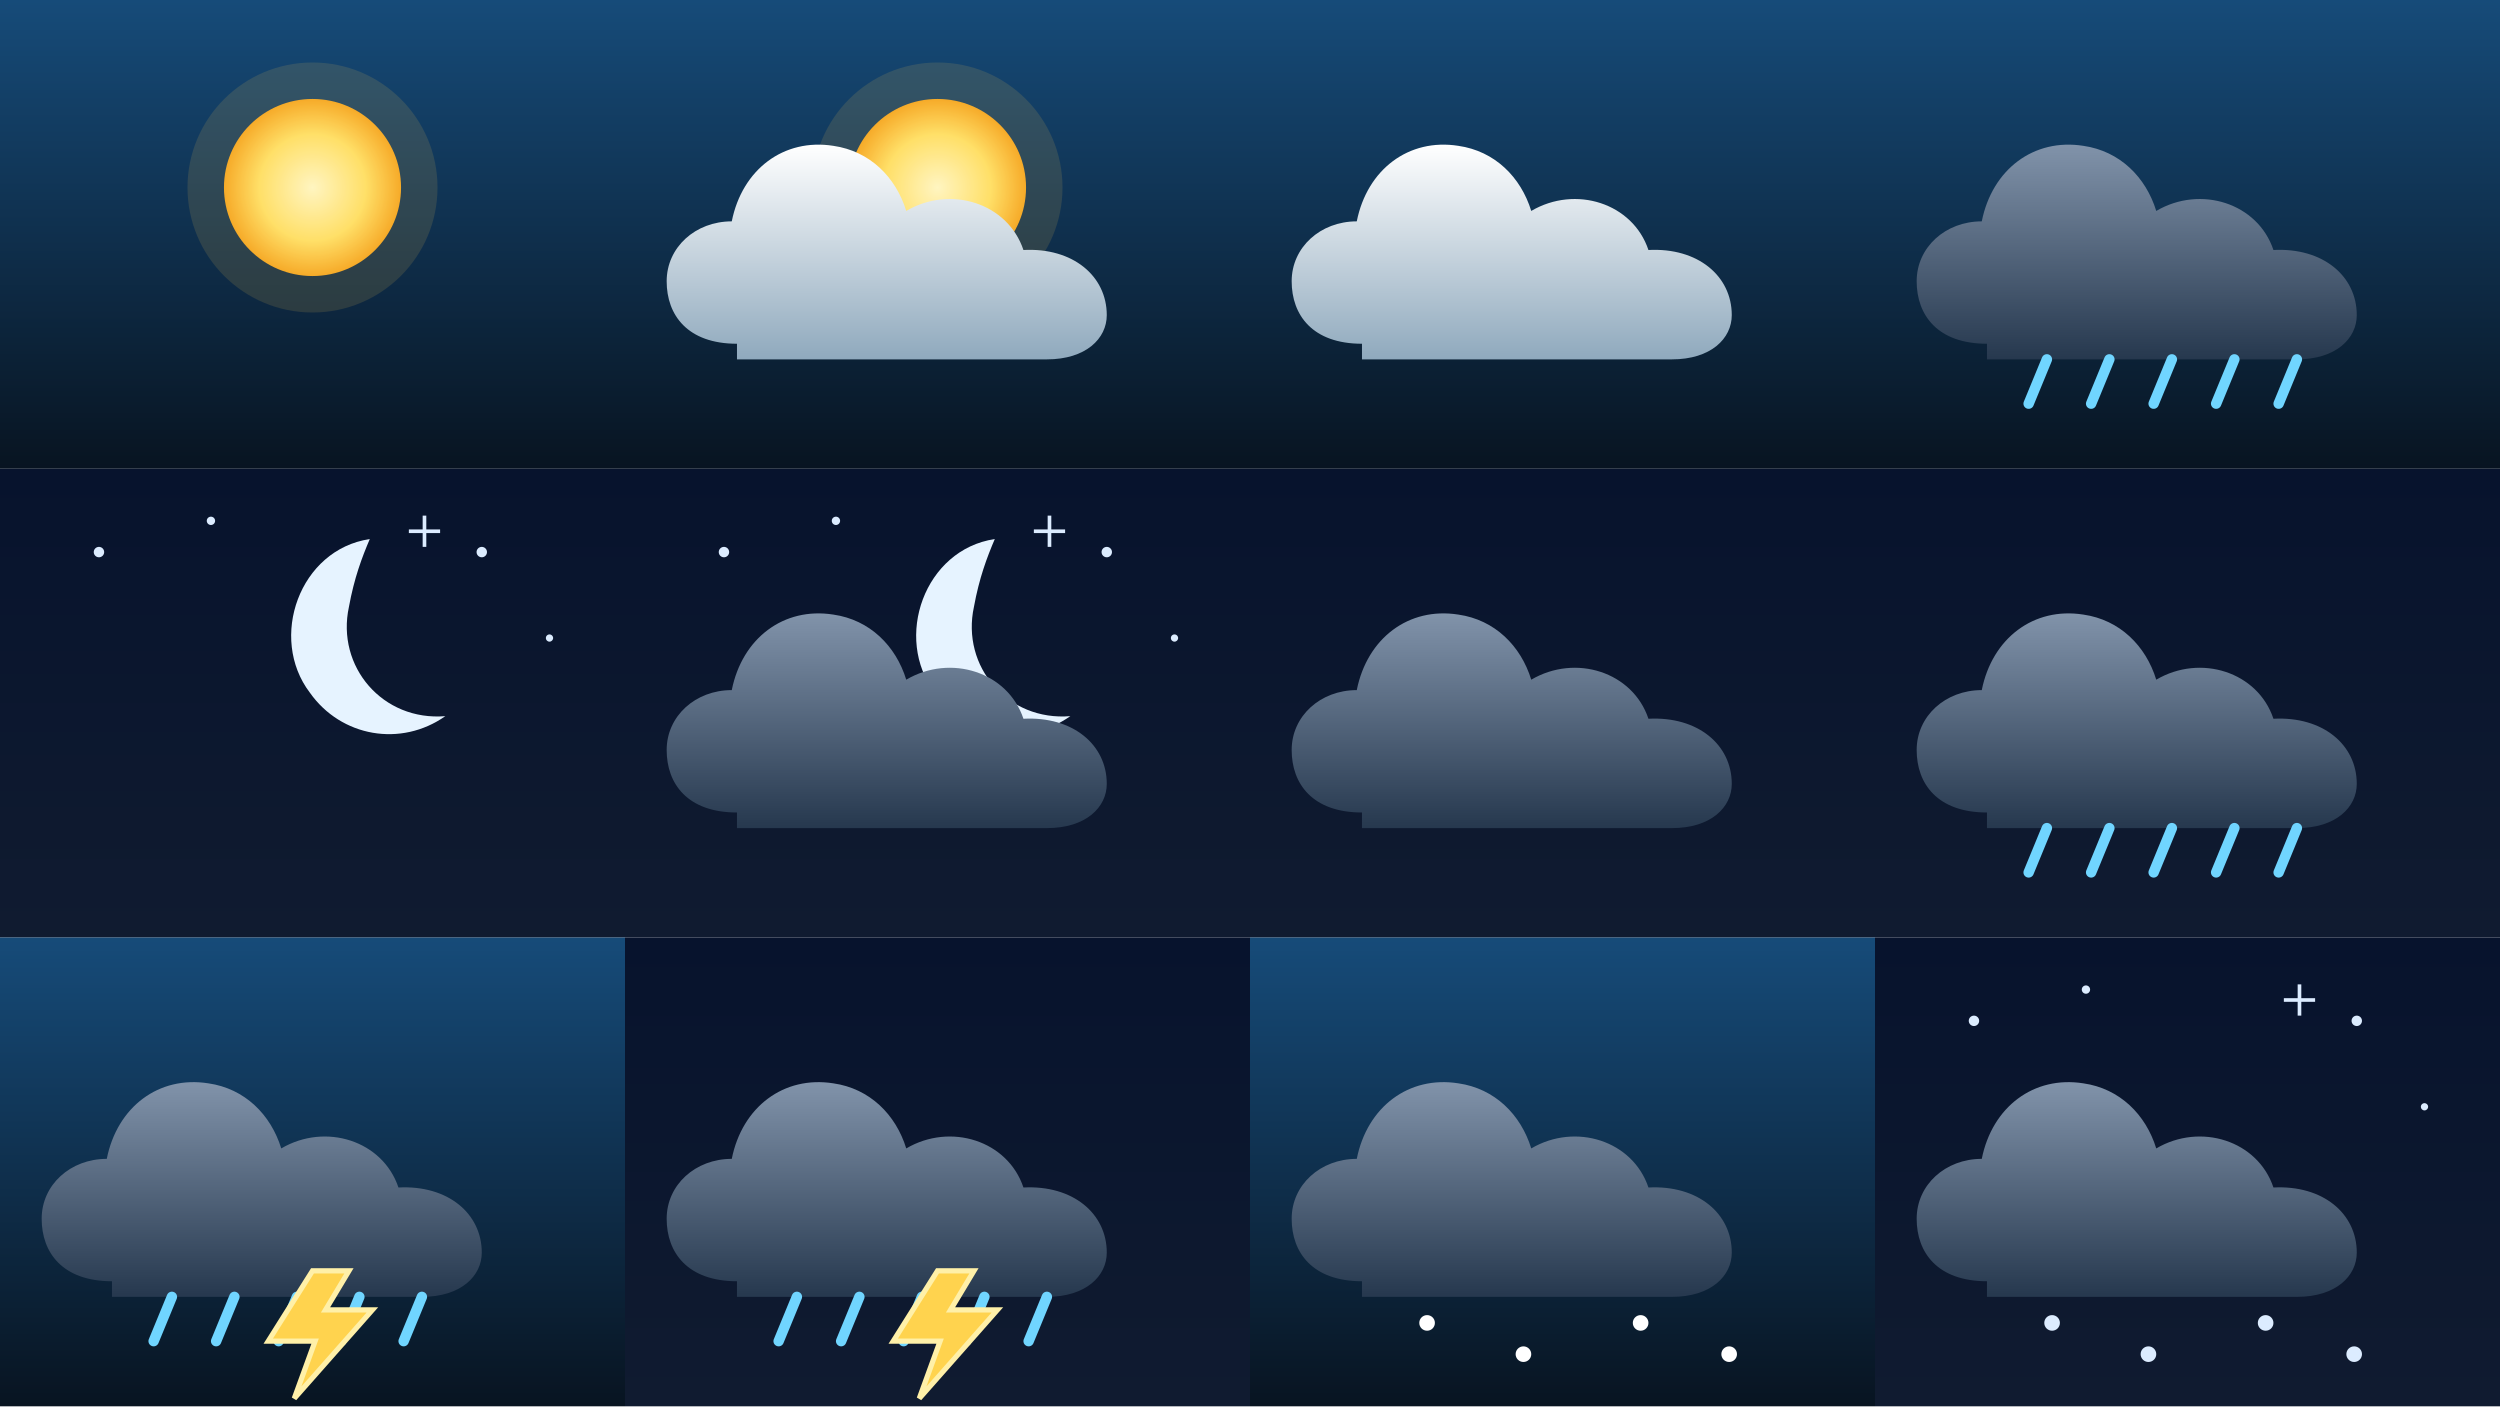
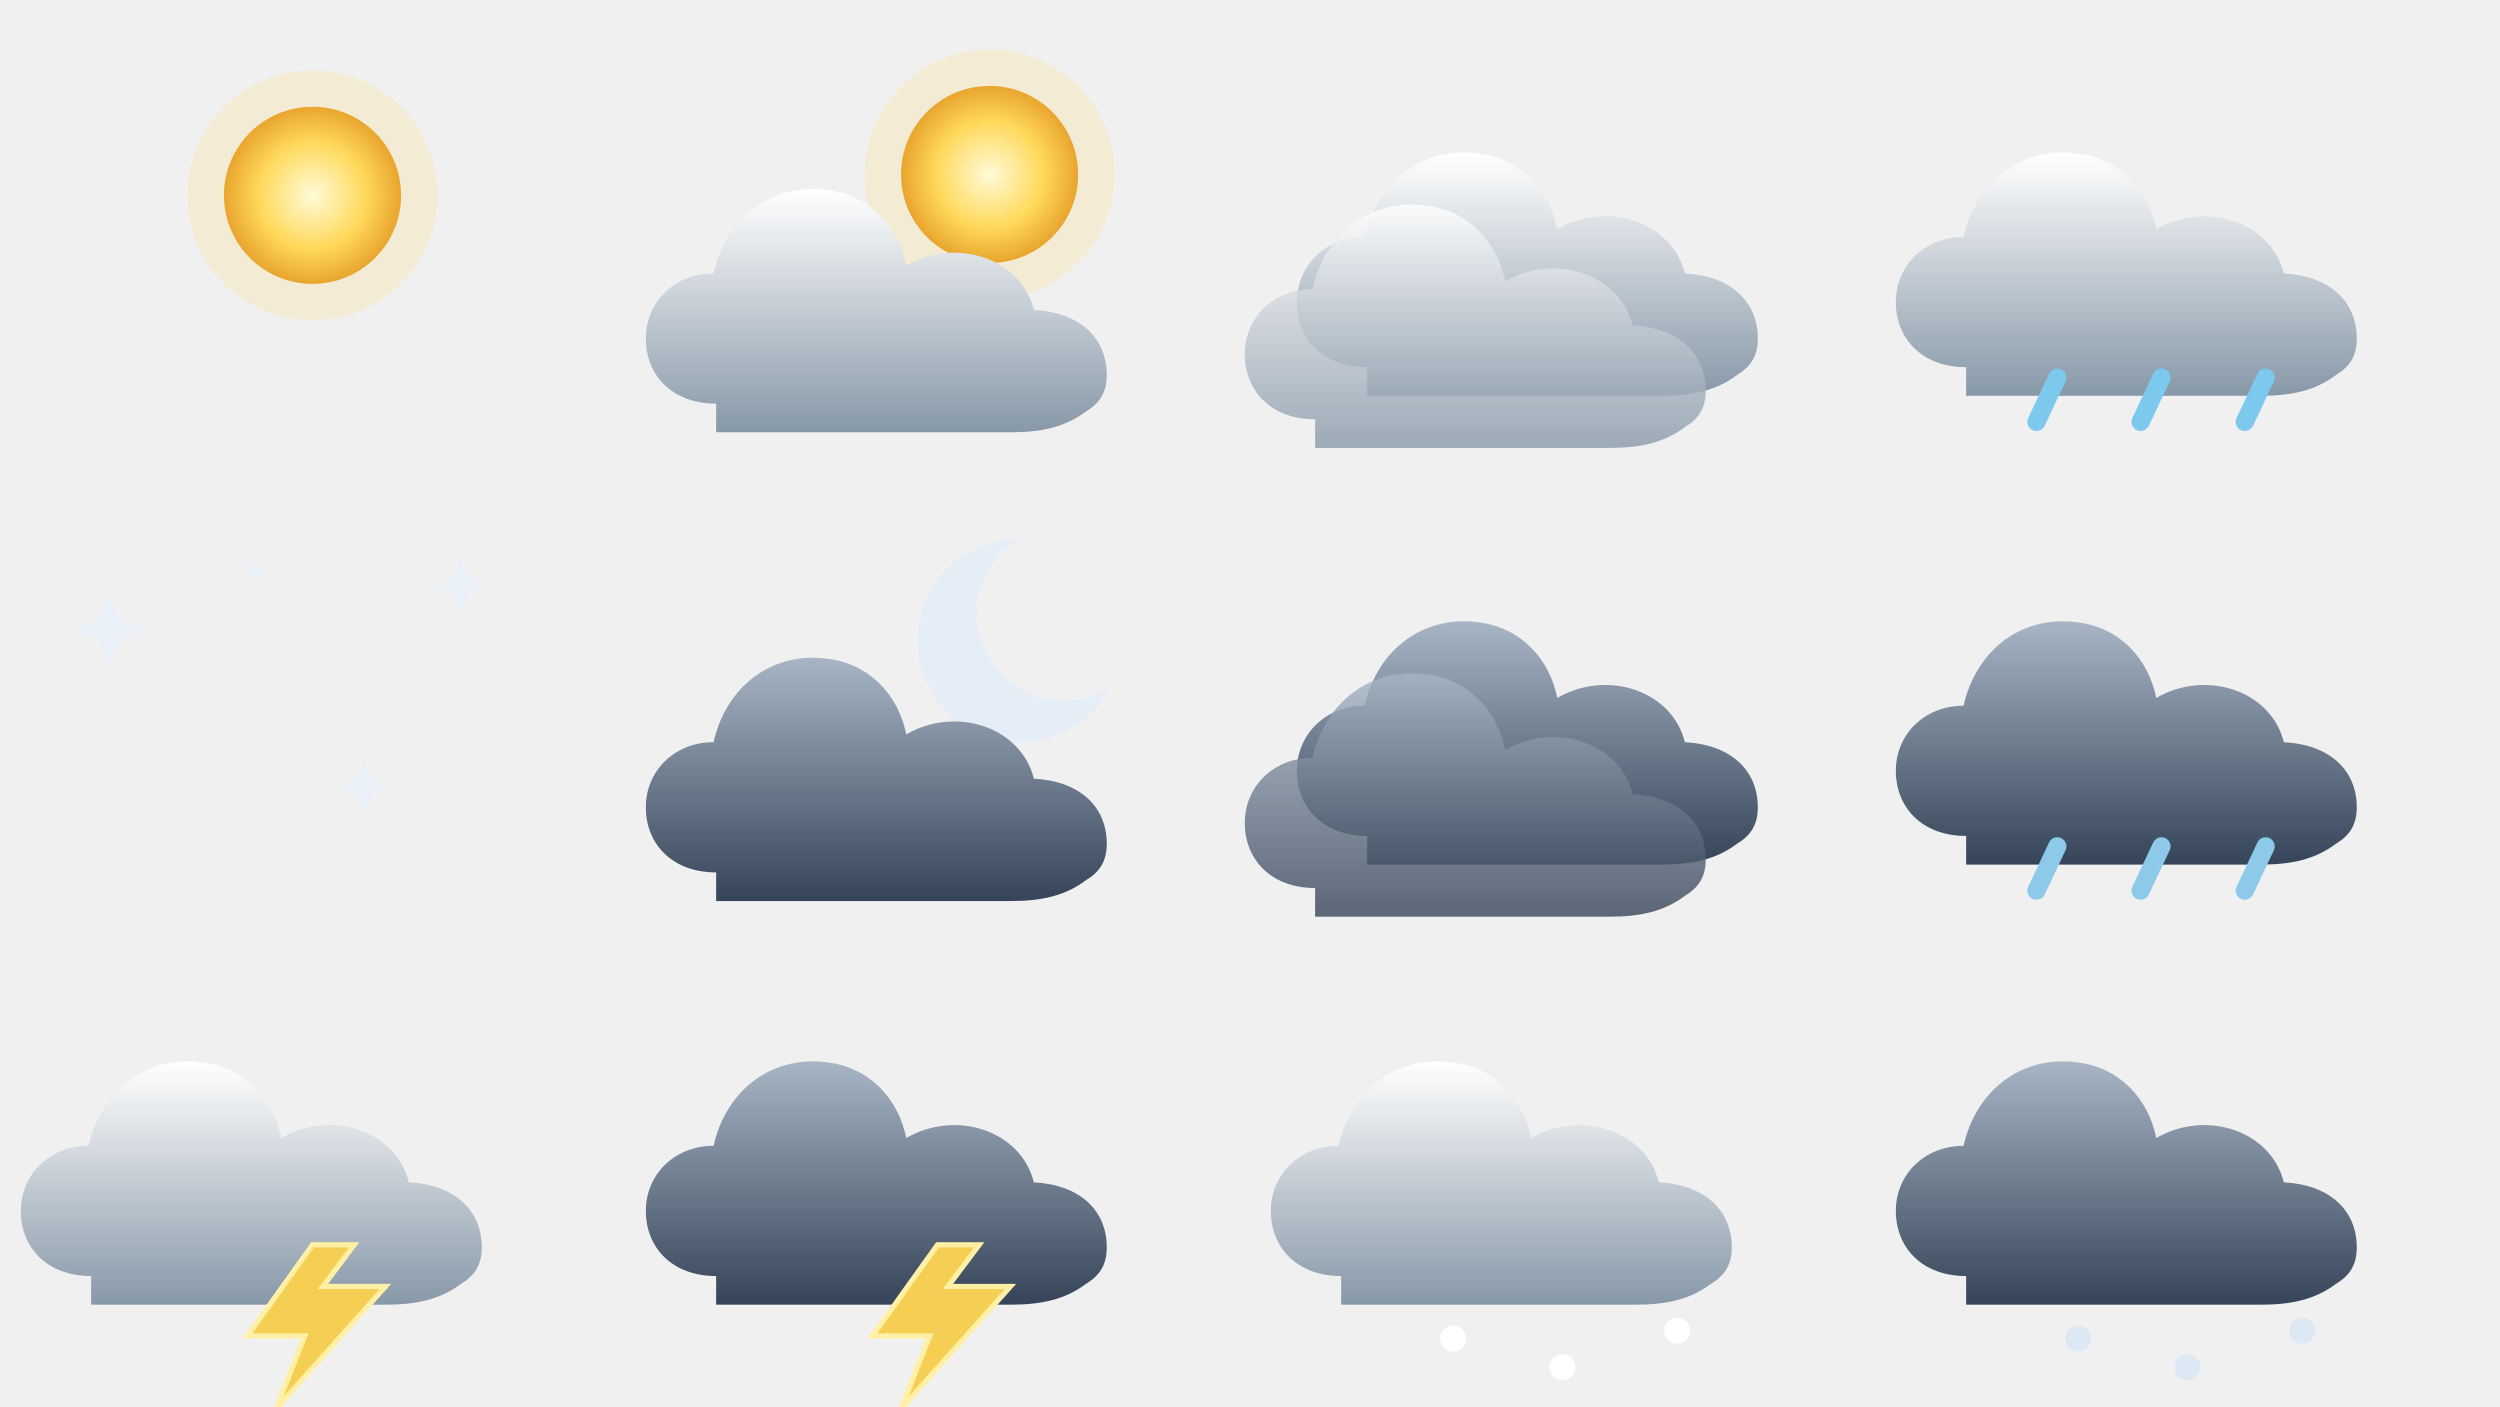
<svg xmlns="http://www.w3.org/2000/svg" viewBox="0 0 960 540">
  <defs>
-     <linearGradient id="skyday" x2="0" y2="1">
-       <stop stop-color="#164b79" />
-       <stop offset="1" stop-color="#081421" />
+     <radialGradient id="s">
+       <stop stop-color="#fffbd8" />
+       <stop offset=".6" stop-color="#ffd95b" />
+       <stop offset="1" stop-color="#e9a52e" />
+     </radialGradient>
+     <linearGradient id="c" x2="0" y2="1">
+       <stop stop-color="#fff" />
+       <stop offset="1" stop-color="#8798a8" />
    </linearGradient>
-     <radialGradient id="sun">
-       <stop stop-color="#fffbd2" />
-       <stop offset=".6" stop-color="#ffe36c" />
-       <stop offset="1" stop-color="#f5a623" />
-     </radialGradient>
-     <linearGradient id="cloudday" x2="0" y2="1">
-       <stop stop-color="#fff" />
-       <stop offset="1" stop-color="#8fa9bd" />
+     <linearGradient id="n" x2="0" y2="1">
+       <stop stop-color="#a7b5c5" />
+       <stop offset="1" stop-color="#354458" />
    </linearGradient>
-     <linearGradient id="skynight" x2="0" y2="1">
-       <stop stop-color="#07132d" />
-       <stop offset="1" stop-color="#101b30" />
-     </linearGradient>
-     <linearGradient id="cloudnight" x2="0" y2="1">
-       <stop stop-color="#8193aa" />
-       <stop offset="1" stop-color="#26384e" />
-     </linearGradient>
+     <g id="sun">
+       <circle cx="120" cy="75" r="48" fill="#ffd34d" opacity=".18" />
+       <circle cx="120" cy="75" r="34" fill="url(#s)" />
+     </g>
+     <g id="cloud">
+       <path d="M35 133c-17 0-27-11-27-25 0-14 11-25 26-25 5-22 23-35 44-32 16 2 27 14 30 29 19-11 44-3 49 17 18 1 28 11 28 25 0 7-3 11-8 14-8 6-17 8-29 8H35z" fill="url(#c)" />
+     </g>
+     <g id="nightcloud">
+       <path d="M35 133c-17 0-27-11-27-25 0-14 11-25 26-25 5-22 23-35 44-32 16 2 27 14 30 29 19-11 44-3 49 17 18 1 28 11 28 25 0 7-3 11-8 14-8 6-17 8-29 8H35z" fill="url(#n)" />
+     </g>
  </defs>
-   <svg x="0" y="0" width="240" height="180" viewBox="0 0 240 180">
-     <rect width="240" height="180" fill="url(#skyday)" />
-     <circle cx="120" cy="72" r="34" fill="url(#sun)" />
-     <circle cx="120" cy="72" r="48" fill="#ffc94d" opacity=".13" />
-   </svg>
-   <svg x="240" y="0" width="240" height="180" viewBox="0 0 240 180">
-     <rect width="240" height="180" fill="url(#skyday)" />
-     <circle cx="120" cy="72" r="34" fill="url(#sun)" />
-     <circle cx="120" cy="72" r="48" fill="#ffc94d" opacity=".13" />
-     <path d="M43 132c-19 0-27-11-27-24 0-13 11-23 25-23 4-20 20-32 39-29 14 2 24 12 28 25 17-10 39-3 45 15 19-1 32 10 32 25 0 9-8 17-23 17H43z" fill="url(#cloudday)" />
-   </svg>
-   <svg x="480" y="0" width="240" height="180" viewBox="0 0 240 180">
-     <rect width="240" height="180" fill="url(#skyday)" />
-     <path d="M43 132c-19 0-27-11-27-24 0-13 11-23 25-23 4-20 20-32 39-29 14 2 24 12 28 25 17-10 39-3 45 15 19-1 32 10 32 25 0 9-8 17-23 17H43z" fill="url(#cloudday)" />
-   </svg>
-   <svg x="720" y="0" width="240" height="180" viewBox="0 0 240 180">
-     <rect width="240" height="180" fill="url(#skyday)" />
-     <path d="M43 132c-19 0-27-11-27-24 0-13 11-23 25-23 4-20 20-32 39-29 14 2 24 12 28 25 17-10 39-3 45 15 19-1 32 10 32 25 0 9-8 17-23 17H43z" fill="url(#cloudnight)" />
-     <g stroke="#70d5ff" stroke-width="4" stroke-linecap="round">
-       <path d="M66 138l-7 17m31-17l-7 17m31-17l-7 17m31-17l-7 17m31-17l-7 17" />
+   <use href="#sun" />
+   <g transform="translate(240 0)">
+     <use href="#sun" x="20" y="-8" />
+     <use href="#cloud" y="22" />
+   </g>
+   <g transform="translate(480 0)">
+     <use href="#cloud" x="10" y="8" />
+     <use href="#cloud" x="-10" y="28" opacity=".8" />
+   </g>
+   <g transform="translate(720 0)">
+     <use href="#cloud" y="8" />
+     <path d="M70 145l-8 17m48-17l-8 17m48-17l-8 17" stroke="#7dc8ed" stroke-width="7" stroke-linecap="round" />
+   </g>
+   <g transform="translate(0 180)" fill="#eaf0f7">
+     <path d="M42 48l4 10 10 4-10 4-4 10-4-10-10-4 10-4zM177 34l3 8 8 3-8 3-3 8-3-8-8-3 8-3zM140 112l3 7 7 3-7 3-3 7-3-7-7-3 7-3z" />
+     <circle cx="98" cy="39" r="3" />
+   </g>
+   <g transform="translate(240 180)">
+     <path d="M151 27a39 39 0 1 0 35 57 33 33 0 0 1-35-57z" fill="#e5edf6" />
+     <use href="#nightcloud" y="22" />
+   </g>
+   <g transform="translate(480 180)">
+     <use href="#nightcloud" x="10" y="8" />
+     <use href="#nightcloud" x="-10" y="28" opacity=".8" />
+   </g>
+   <g transform="translate(720 180)">
+     <use href="#nightcloud" y="8" />
+     <path d="M70 145l-8 17m48-17l-8 17m48-17l-8 17" stroke="#8dc9e9" stroke-width="7" stroke-linecap="round" />
+   </g>
+   <g transform="translate(0 360)">
+     <use href="#cloud" y="-3" />
+     <path d="M120 118l-25 35h22l-11 28 42-47h-24l12-16z" fill="#f5cf54" stroke="#fff0a6" stroke-width="2" />
+   </g>
+   <g transform="translate(240 360)">
+     <use href="#nightcloud" y="-3" />
+     <path d="M120 118l-25 35h22l-11 28 42-47h-24l12-16z" fill="#f5cf54" stroke="#fff0a6" stroke-width="2" />
+   </g>
+   <g transform="translate(480 360)">
+     <use href="#cloud" y="-3" />
+     <g fill="#fff">
+       <circle cx="78" cy="154" r="5" />
+       <circle cx="120" cy="165" r="5" />
+       <circle cx="164" cy="151" r="5" />
    </g>
-   </svg>
-   <svg x="0" y="180" width="240" height="180" viewBox="0 0 240 180">
-     <rect width="240" height="180" fill="url(#skynight)" />
-     <g fill="#dcecff">
-       <circle cx="38" cy="32" r="2" />
-       <circle cx="81" cy="20" r="1.6" />
-       <circle cx="185" cy="32" r="2" />
-       <circle cx="211" cy="65" r="1.4" />
-       <path d="M163 18v12m-6-6h12" stroke="#dcecff" stroke-width="1.4" />
+   </g>
+   <g transform="translate(720 360)">
+     <use href="#nightcloud" y="-3" />
+     <g fill="#dce8f4">
+       <circle cx="78" cy="154" r="5" />
+       <circle cx="120" cy="165" r="5" />
+       <circle cx="164" cy="151" r="5" />
    </g>
-     <path d="M142 27c-27 4-39 38-23 59 12 17 35 21 52 9-24 2-42-19-37-42 2-11 5-19 8-26z" fill="#e6f3ff" />
-   </svg>
-   <svg x="240" y="180" width="240" height="180" viewBox="0 0 240 180">
-     <rect width="240" height="180" fill="url(#skynight)" />
-     <g fill="#dcecff">
-       <circle cx="38" cy="32" r="2" />
-       <circle cx="81" cy="20" r="1.6" />
-       <circle cx="185" cy="32" r="2" />
-       <circle cx="211" cy="65" r="1.4" />
-       <path d="M163 18v12m-6-6h12" stroke="#dcecff" stroke-width="1.4" />
-     </g>
-     <path d="M142 27c-27 4-39 38-23 59 12 17 35 21 52 9-24 2-42-19-37-42 2-11 5-19 8-26z" fill="#e6f3ff" />
-     <path d="M43 132c-19 0-27-11-27-24 0-13 11-23 25-23 4-20 20-32 39-29 14 2 24 12 28 25 17-10 39-3 45 15 19-1 32 10 32 25 0 9-8 17-23 17H43z" fill="url(#cloudnight)" />
-   </svg>
-   <svg x="480" y="180" width="240" height="180" viewBox="0 0 240 180">
-     <rect width="240" height="180" fill="url(#skynight)" />
-     <path d="M43 132c-19 0-27-11-27-24 0-13 11-23 25-23 4-20 20-32 39-29 14 2 24 12 28 25 17-10 39-3 45 15 19-1 32 10 32 25 0 9-8 17-23 17H43z" fill="url(#cloudnight)" />
-   </svg>
-   <svg x="720" y="180" width="240" height="180" viewBox="0 0 240 180">
-     <rect width="240" height="180" fill="url(#skynight)" />
-     <path d="M43 132c-19 0-27-11-27-24 0-13 11-23 25-23 4-20 20-32 39-29 14 2 24 12 28 25 17-10 39-3 45 15 19-1 32 10 32 25 0 9-8 17-23 17H43z" fill="url(#cloudnight)" />
-     <g stroke="#70d5ff" stroke-width="4" stroke-linecap="round">
-       <path d="M66 138l-7 17m31-17l-7 17m31-17l-7 17m31-17l-7 17m31-17l-7 17" />
-     </g>
-   </svg>
-   <svg x="0" y="360" width="240" height="180" viewBox="0 0 240 180">
-     <rect width="240" height="180" fill="url(#skyday)" />
-     <path d="M43 132c-19 0-27-11-27-24 0-13 11-23 25-23 4-20 20-32 39-29 14 2 24 12 28 25 17-10 39-3 45 15 19-1 32 10 32 25 0 9-8 17-23 17H43z" fill="url(#cloudnight)" />
-     <g stroke="#70d5ff" stroke-width="4" stroke-linecap="round">
-       <path d="M66 138l-7 17m31-17l-7 17m31-17l-7 17m31-17l-7 17m31-17l-7 17" />
-     </g>
-     <path d="M120 128l-17 27h18l-8 22 30-34h-18l9-15z" fill="#ffd34e" stroke="#fff0a8" stroke-width="2" />
-   </svg>
-   <svg x="240" y="360" width="240" height="180" viewBox="0 0 240 180">
-     <rect width="240" height="180" fill="url(#skynight)" />
-     <path d="M43 132c-19 0-27-11-27-24 0-13 11-23 25-23 4-20 20-32 39-29 14 2 24 12 28 25 17-10 39-3 45 15 19-1 32 10 32 25 0 9-8 17-23 17H43z" fill="url(#cloudnight)" />
-     <g stroke="#70d5ff" stroke-width="4" stroke-linecap="round">
-       <path d="M66 138l-7 17m31-17l-7 17m31-17l-7 17m31-17l-7 17m31-17l-7 17" />
-     </g>
-     <path d="M120 128l-17 27h18l-8 22 30-34h-18l9-15z" fill="#ffd34e" stroke="#fff0a8" stroke-width="2" />
-   </svg>
-   <svg x="480" y="360" width="240" height="180" viewBox="0 0 240 180">
-     <rect width="240" height="180" fill="url(#skyday)" />
-     <path d="M43 132c-19 0-27-11-27-24 0-13 11-23 25-23 4-20 20-32 39-29 14 2 24 12 28 25 17-10 39-3 45 15 19-1 32 10 32 25 0 9-8 17-23 17H43z" fill="url(#cloudnight)" />
-     <g fill="#fff">
-       <circle cx="68" cy="148" r="3" />
-       <circle cx="105" cy="160" r="3" />
-       <circle cx="150" cy="148" r="3" />
-       <circle cx="184" cy="160" r="3" />
-     </g>
-   </svg>
-   <svg x="720" y="360" width="240" height="180" viewBox="0 0 240 180">
-     <rect width="240" height="180" fill="url(#skynight)" />
-     <g fill="#dcecff">
-       <circle cx="38" cy="32" r="2" />
-       <circle cx="81" cy="20" r="1.6" />
-       <circle cx="185" cy="32" r="2" />
-       <circle cx="211" cy="65" r="1.4" />
-       <path d="M163 18v12m-6-6h12" stroke="#dcecff" stroke-width="1.4" />
-     </g>
-     <path d="M43 132c-19 0-27-11-27-24 0-13 11-23 25-23 4-20 20-32 39-29 14 2 24 12 28 25 17-10 39-3 45 15 19-1 32 10 32 25 0 9-8 17-23 17H43z" fill="url(#cloudnight)" />
-     <g fill="#dcecff">
-       <circle cx="68" cy="148" r="3" />
-       <circle cx="105" cy="160" r="3" />
-       <circle cx="150" cy="148" r="3" />
-       <circle cx="184" cy="160" r="3" />
-     </g>
-   </svg>
+   </g>
</svg>
